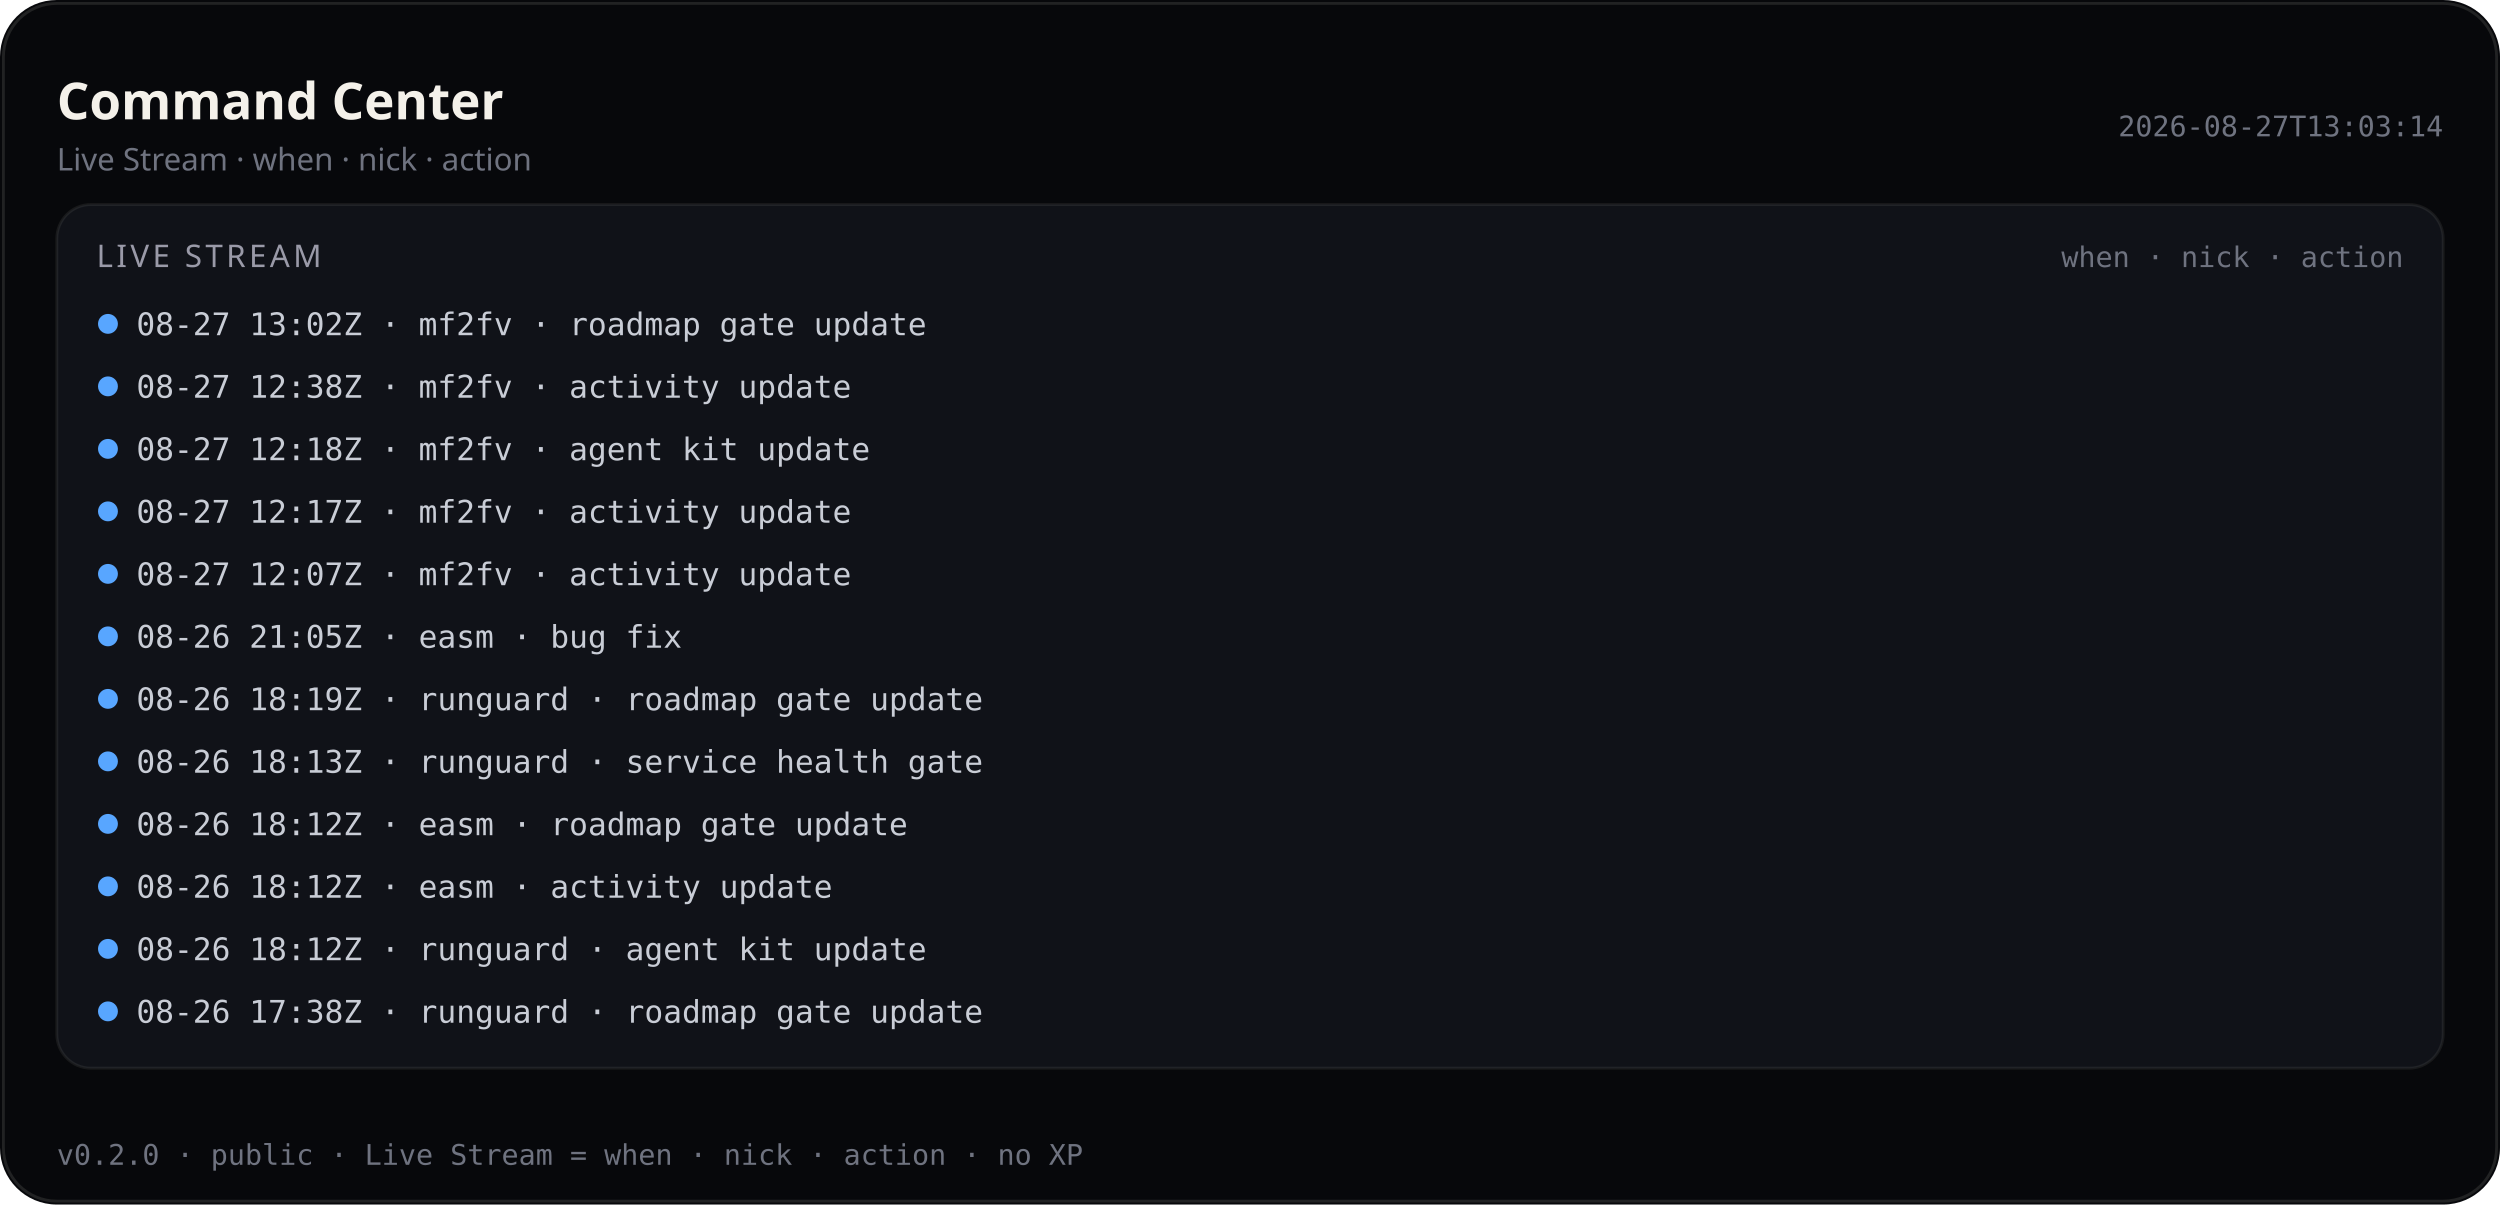
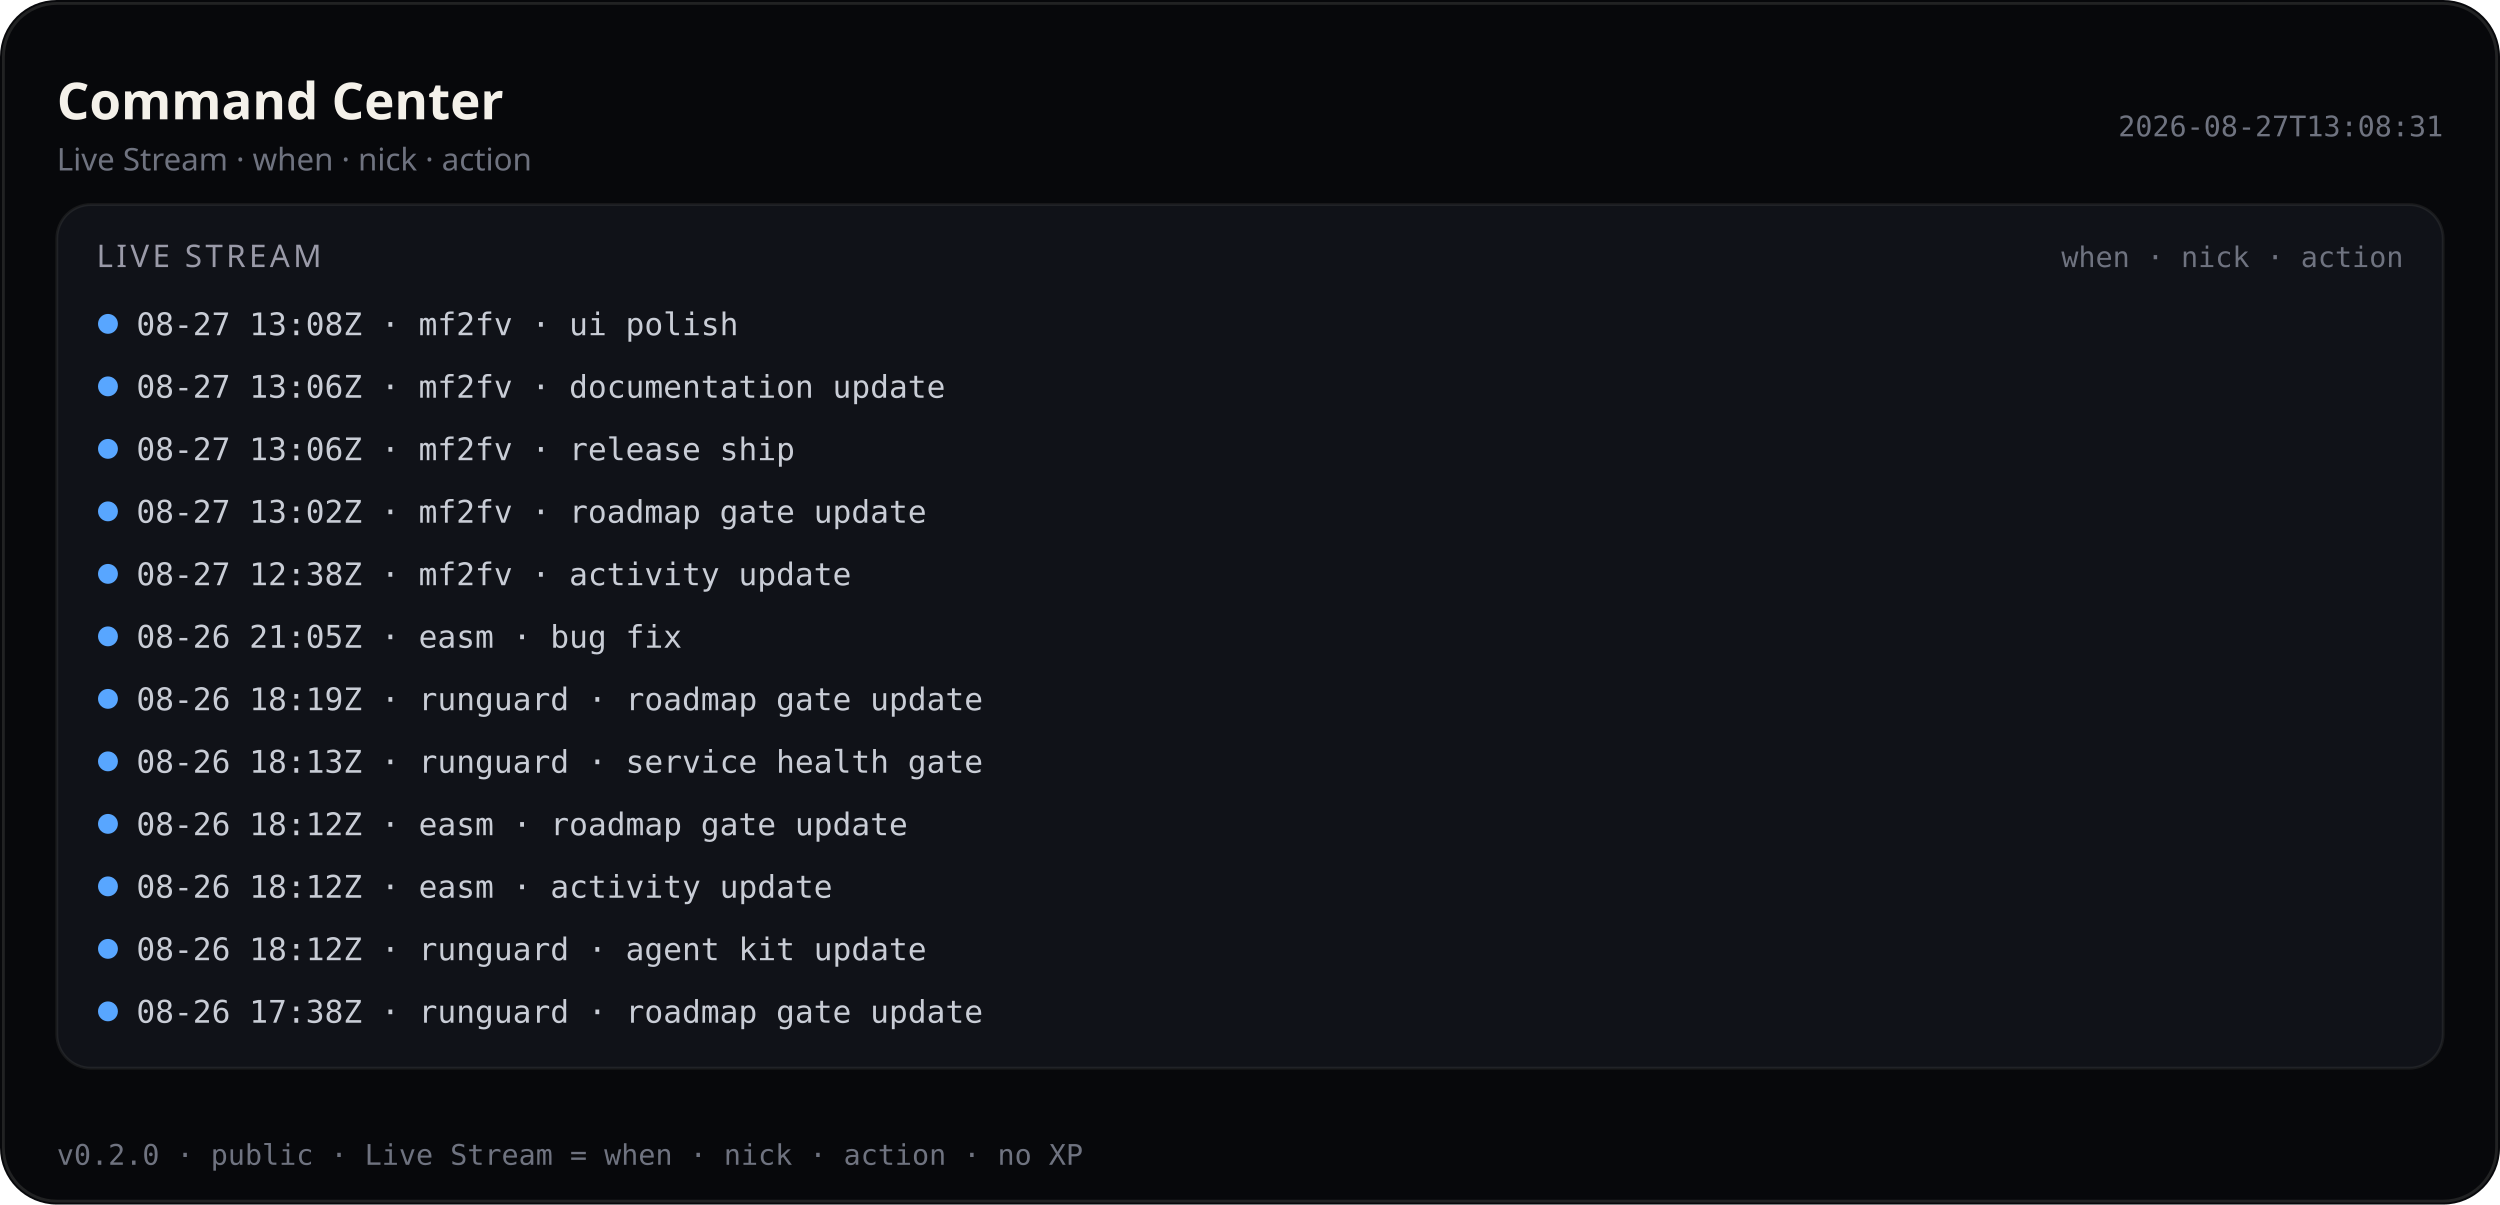
<svg xmlns="http://www.w3.org/2000/svg" viewBox="0 0 880 424" width="880" height="424" role="img" aria-label="Command Center — Live Stream (public)">
  <rect width="880" height="424" rx="20" fill="#07080b" />
  <rect x="1.2" y="1.2" width="877.6" height="421.6" rx="18.8" fill="none" stroke="rgba(232,228,214,0.12)" />
  <text x="20" y="42" fill="#f4f1ea" font-size="18" font-family="ui-sans-serif, system-ui, sans-serif" font-weight="600">Command Center</text>
  <text x="20" y="60" fill="#6f7380" font-size="11" font-family="ui-sans-serif, system-ui, sans-serif">Live Stream · when · nick · action</text>
-   <text x="860" y="48" fill="#6f7380" font-size="10" text-anchor="end" font-family="ui-monospace, SFMono-Regular, monospace">2026-08-27T13:03:14</text>
+   <text x="860" y="48" fill="#6f7380" font-size="10" text-anchor="end" font-family="ui-monospace, SFMono-Regular, monospace">2026-08-27T13:08:31</text>
  <rect x="20" y="72" width="840" height="304" rx="12" fill="#101218" stroke="rgba(232,228,214,0.08)" />
  <text x="34" y="94" fill="#9a9aa8" font-size="11" font-family="ui-sans-serif, system-ui, sans-serif" letter-spacing="1.2">LIVE STREAM</text>
  <text x="846" y="94" fill="#6f7380" font-size="10" text-anchor="end" font-family="ui-monospace, SFMono-Regular, monospace">when · nick · action</text>
  <defs>
    <clipPath id="live-stream-clip-pub">
      <rect x="20" y="72" width="840" height="304" />
    </clipPath>
  </defs>
  <g clip-path="url(#live-stream-clip-pub)">
    <circle cx="38" cy="114" r="3.5" fill="#58a6ff" />
-     <text x="48" y="118" fill="#c9cdd6" font-size="11" font-family="ui-monospace, SFMono-Regular, monospace">08-27 13:02Z · mf2fv · roadmap gate update</text>
+     <text x="48" y="118" fill="#c9cdd6" font-size="11" font-family="ui-monospace, SFMono-Regular, monospace">08-27 13:08Z · mf2fv · ui polish</text>
    <circle cx="38" cy="136" r="3.5" fill="#58a6ff" />
-     <text x="48" y="140" fill="#c9cdd6" font-size="11" font-family="ui-monospace, SFMono-Regular, monospace">08-27 12:38Z · mf2fv · activity update</text>
+     <text x="48" y="140" fill="#c9cdd6" font-size="11" font-family="ui-monospace, SFMono-Regular, monospace">08-27 13:06Z · mf2fv · documentation update</text>
    <circle cx="38" cy="158" r="3.5" fill="#58a6ff" />
-     <text x="48" y="162" fill="#c9cdd6" font-size="11" font-family="ui-monospace, SFMono-Regular, monospace">08-27 12:18Z · mf2fv · agent kit update</text>
+     <text x="48" y="162" fill="#c9cdd6" font-size="11" font-family="ui-monospace, SFMono-Regular, monospace">08-27 13:06Z · mf2fv · release ship</text>
    <circle cx="38" cy="180" r="3.5" fill="#58a6ff" />
-     <text x="48" y="184" fill="#c9cdd6" font-size="11" font-family="ui-monospace, SFMono-Regular, monospace">08-27 12:17Z · mf2fv · activity update</text>
+     <text x="48" y="184" fill="#c9cdd6" font-size="11" font-family="ui-monospace, SFMono-Regular, monospace">08-27 13:02Z · mf2fv · roadmap gate update</text>
    <circle cx="38" cy="202" r="3.5" fill="#58a6ff" />
-     <text x="48" y="206" fill="#c9cdd6" font-size="11" font-family="ui-monospace, SFMono-Regular, monospace">08-27 12:07Z · mf2fv · activity update</text>
+     <text x="48" y="206" fill="#c9cdd6" font-size="11" font-family="ui-monospace, SFMono-Regular, monospace">08-27 12:38Z · mf2fv · activity update</text>
    <circle cx="38" cy="224" r="3.5" fill="#58a6ff" />
    <text x="48" y="228" fill="#c9cdd6" font-size="11" font-family="ui-monospace, SFMono-Regular, monospace">08-26 21:05Z · easm · bug fix</text>
    <circle cx="38" cy="246" r="3.5" fill="#58a6ff" />
    <text x="48" y="250" fill="#c9cdd6" font-size="11" font-family="ui-monospace, SFMono-Regular, monospace">08-26 18:19Z · runguard · roadmap gate update</text>
    <circle cx="38" cy="268" r="3.5" fill="#58a6ff" />
    <text x="48" y="272" fill="#c9cdd6" font-size="11" font-family="ui-monospace, SFMono-Regular, monospace">08-26 18:13Z · runguard · service health gate</text>
    <circle cx="38" cy="290" r="3.5" fill="#58a6ff" />
    <text x="48" y="294" fill="#c9cdd6" font-size="11" font-family="ui-monospace, SFMono-Regular, monospace">08-26 18:12Z · easm · roadmap gate update</text>
    <circle cx="38" cy="312" r="3.5" fill="#58a6ff" />
    <text x="48" y="316" fill="#c9cdd6" font-size="11" font-family="ui-monospace, SFMono-Regular, monospace">08-26 18:12Z · easm · activity update</text>
    <circle cx="38" cy="334" r="3.5" fill="#58a6ff" />
    <text x="48" y="338" fill="#c9cdd6" font-size="11" font-family="ui-monospace, SFMono-Regular, monospace">08-26 18:12Z · runguard · agent kit update</text>
    <circle cx="38" cy="356" r="3.5" fill="#58a6ff" />
    <text x="48" y="360" fill="#c9cdd6" font-size="11" font-family="ui-monospace, SFMono-Regular, monospace">08-26 17:38Z · runguard · roadmap gate update</text>
  </g>
  <text x="20" y="410" fill="#6f7380" font-size="10" font-family="ui-monospace, SFMono-Regular, monospace">v0.2.0 · public · Live Stream = when · nick · action · no XP</text>
</svg>
